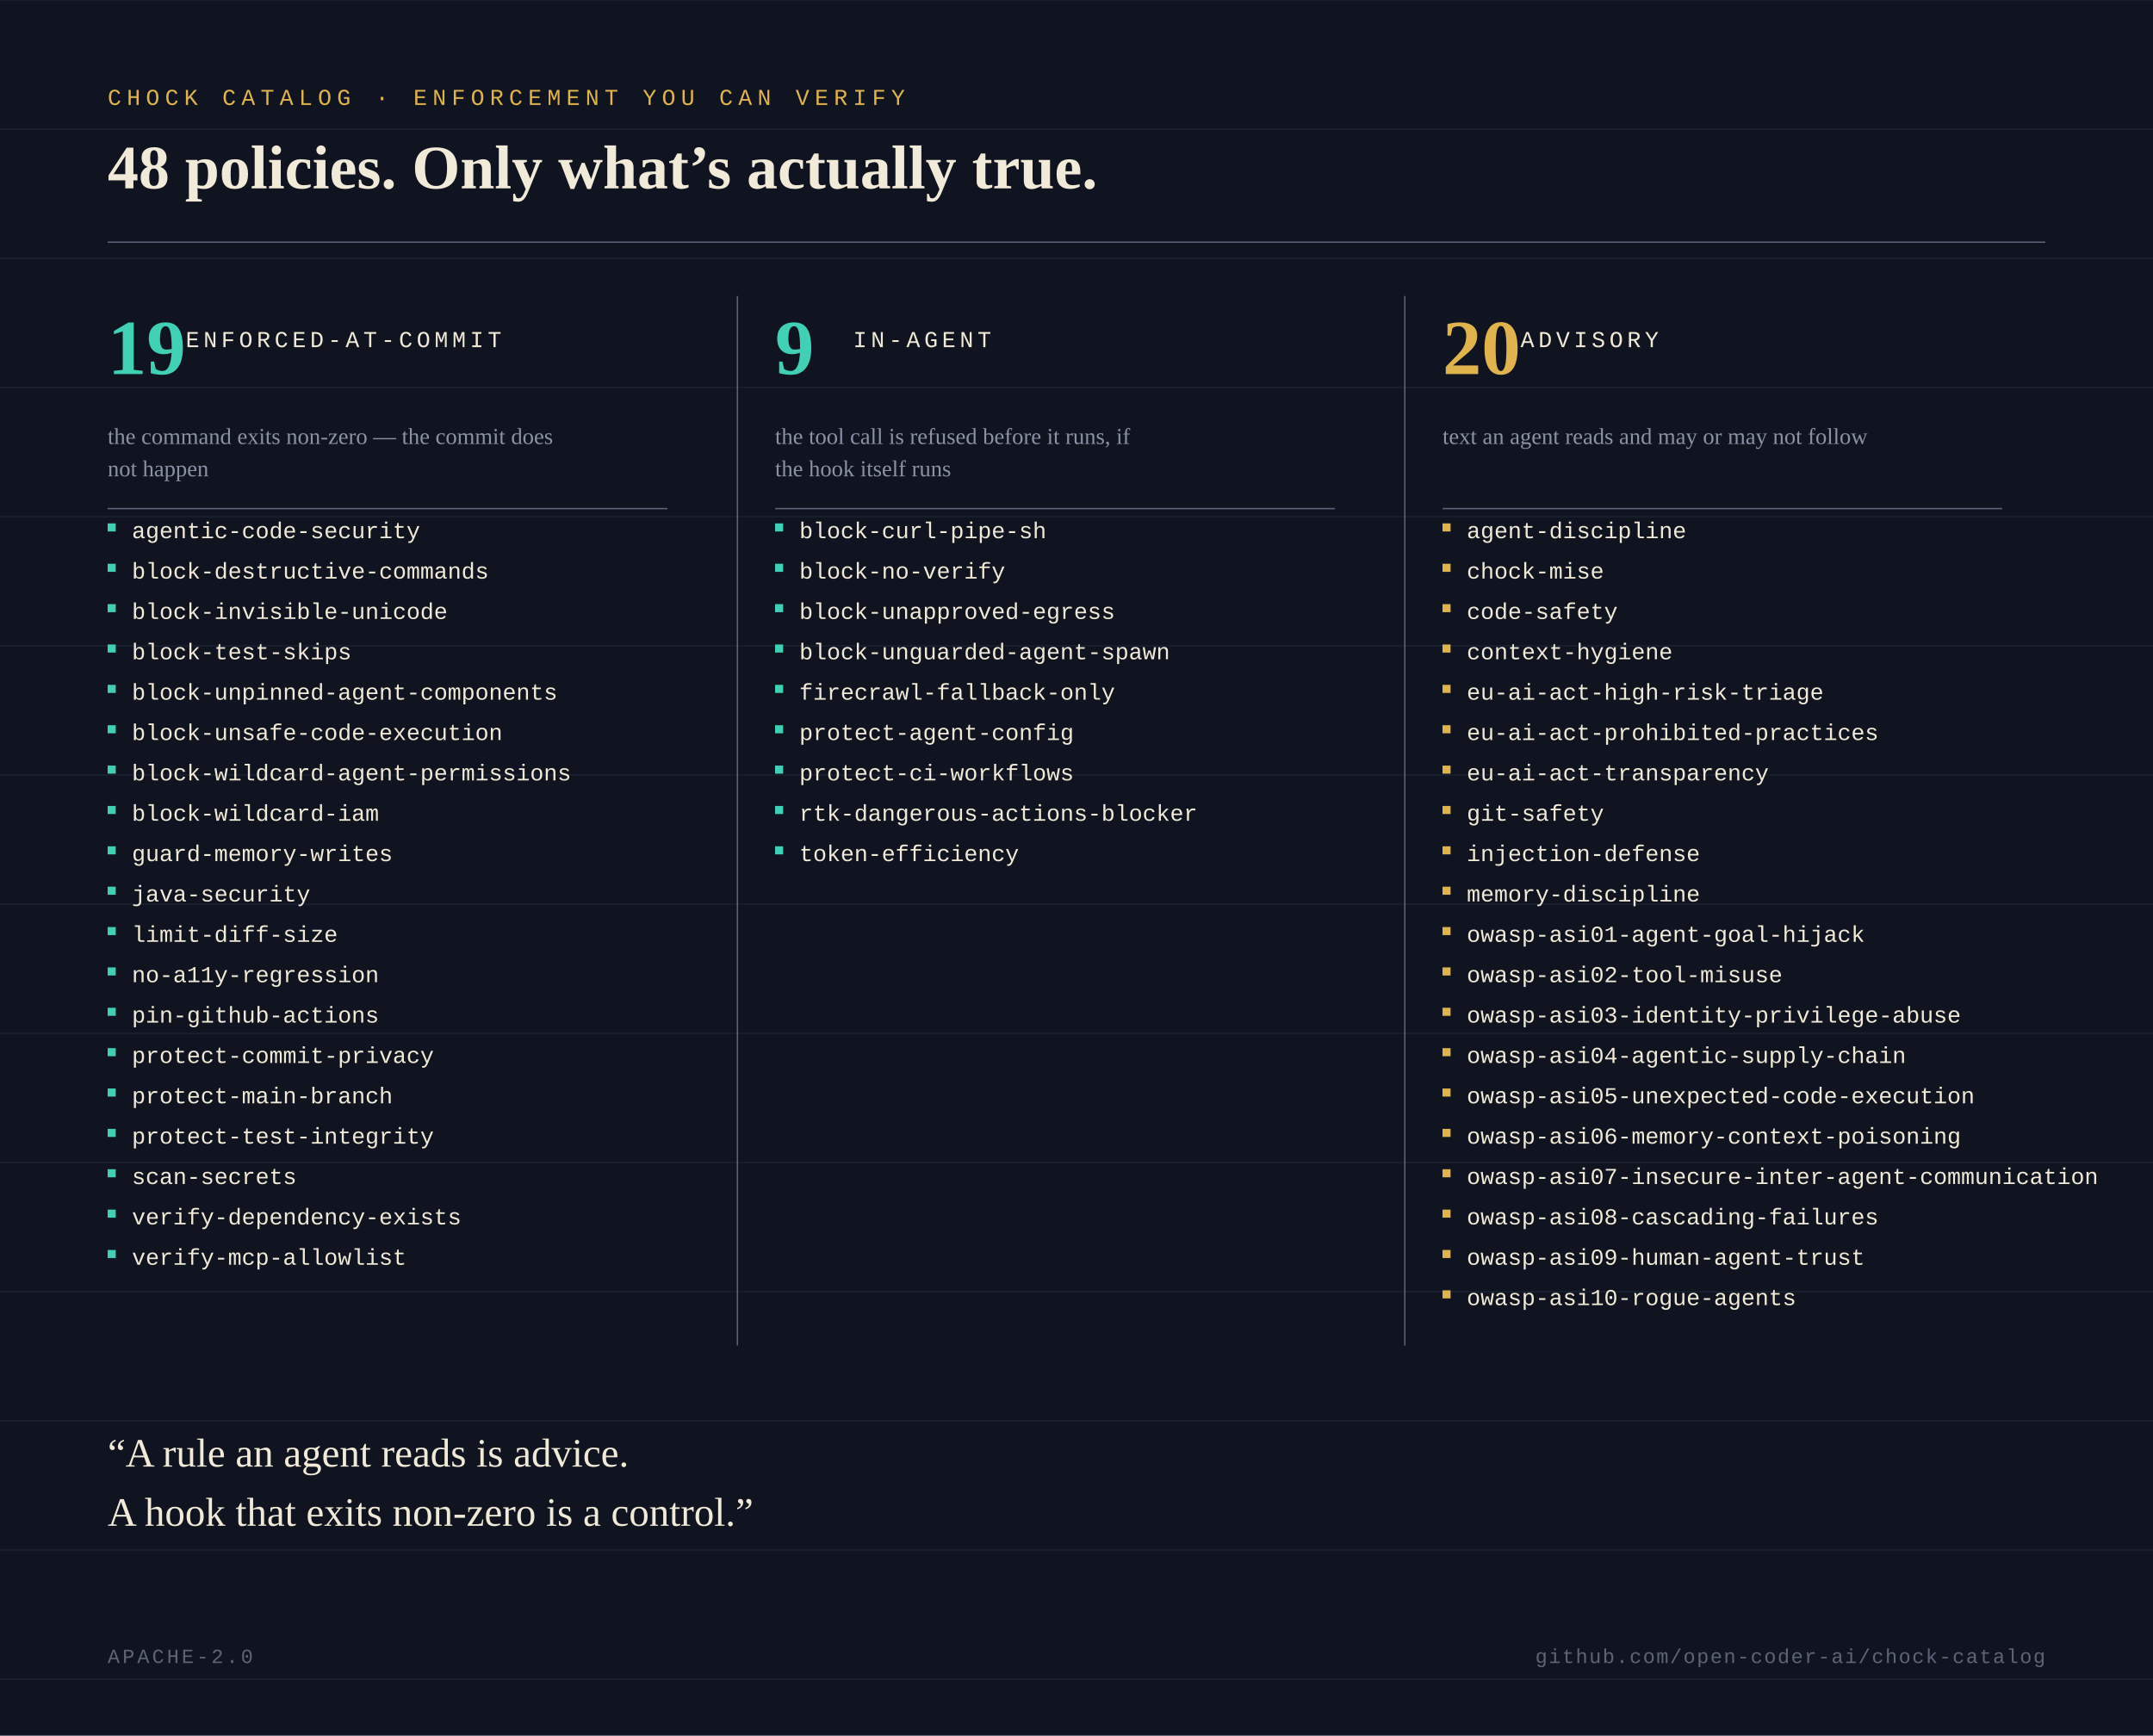
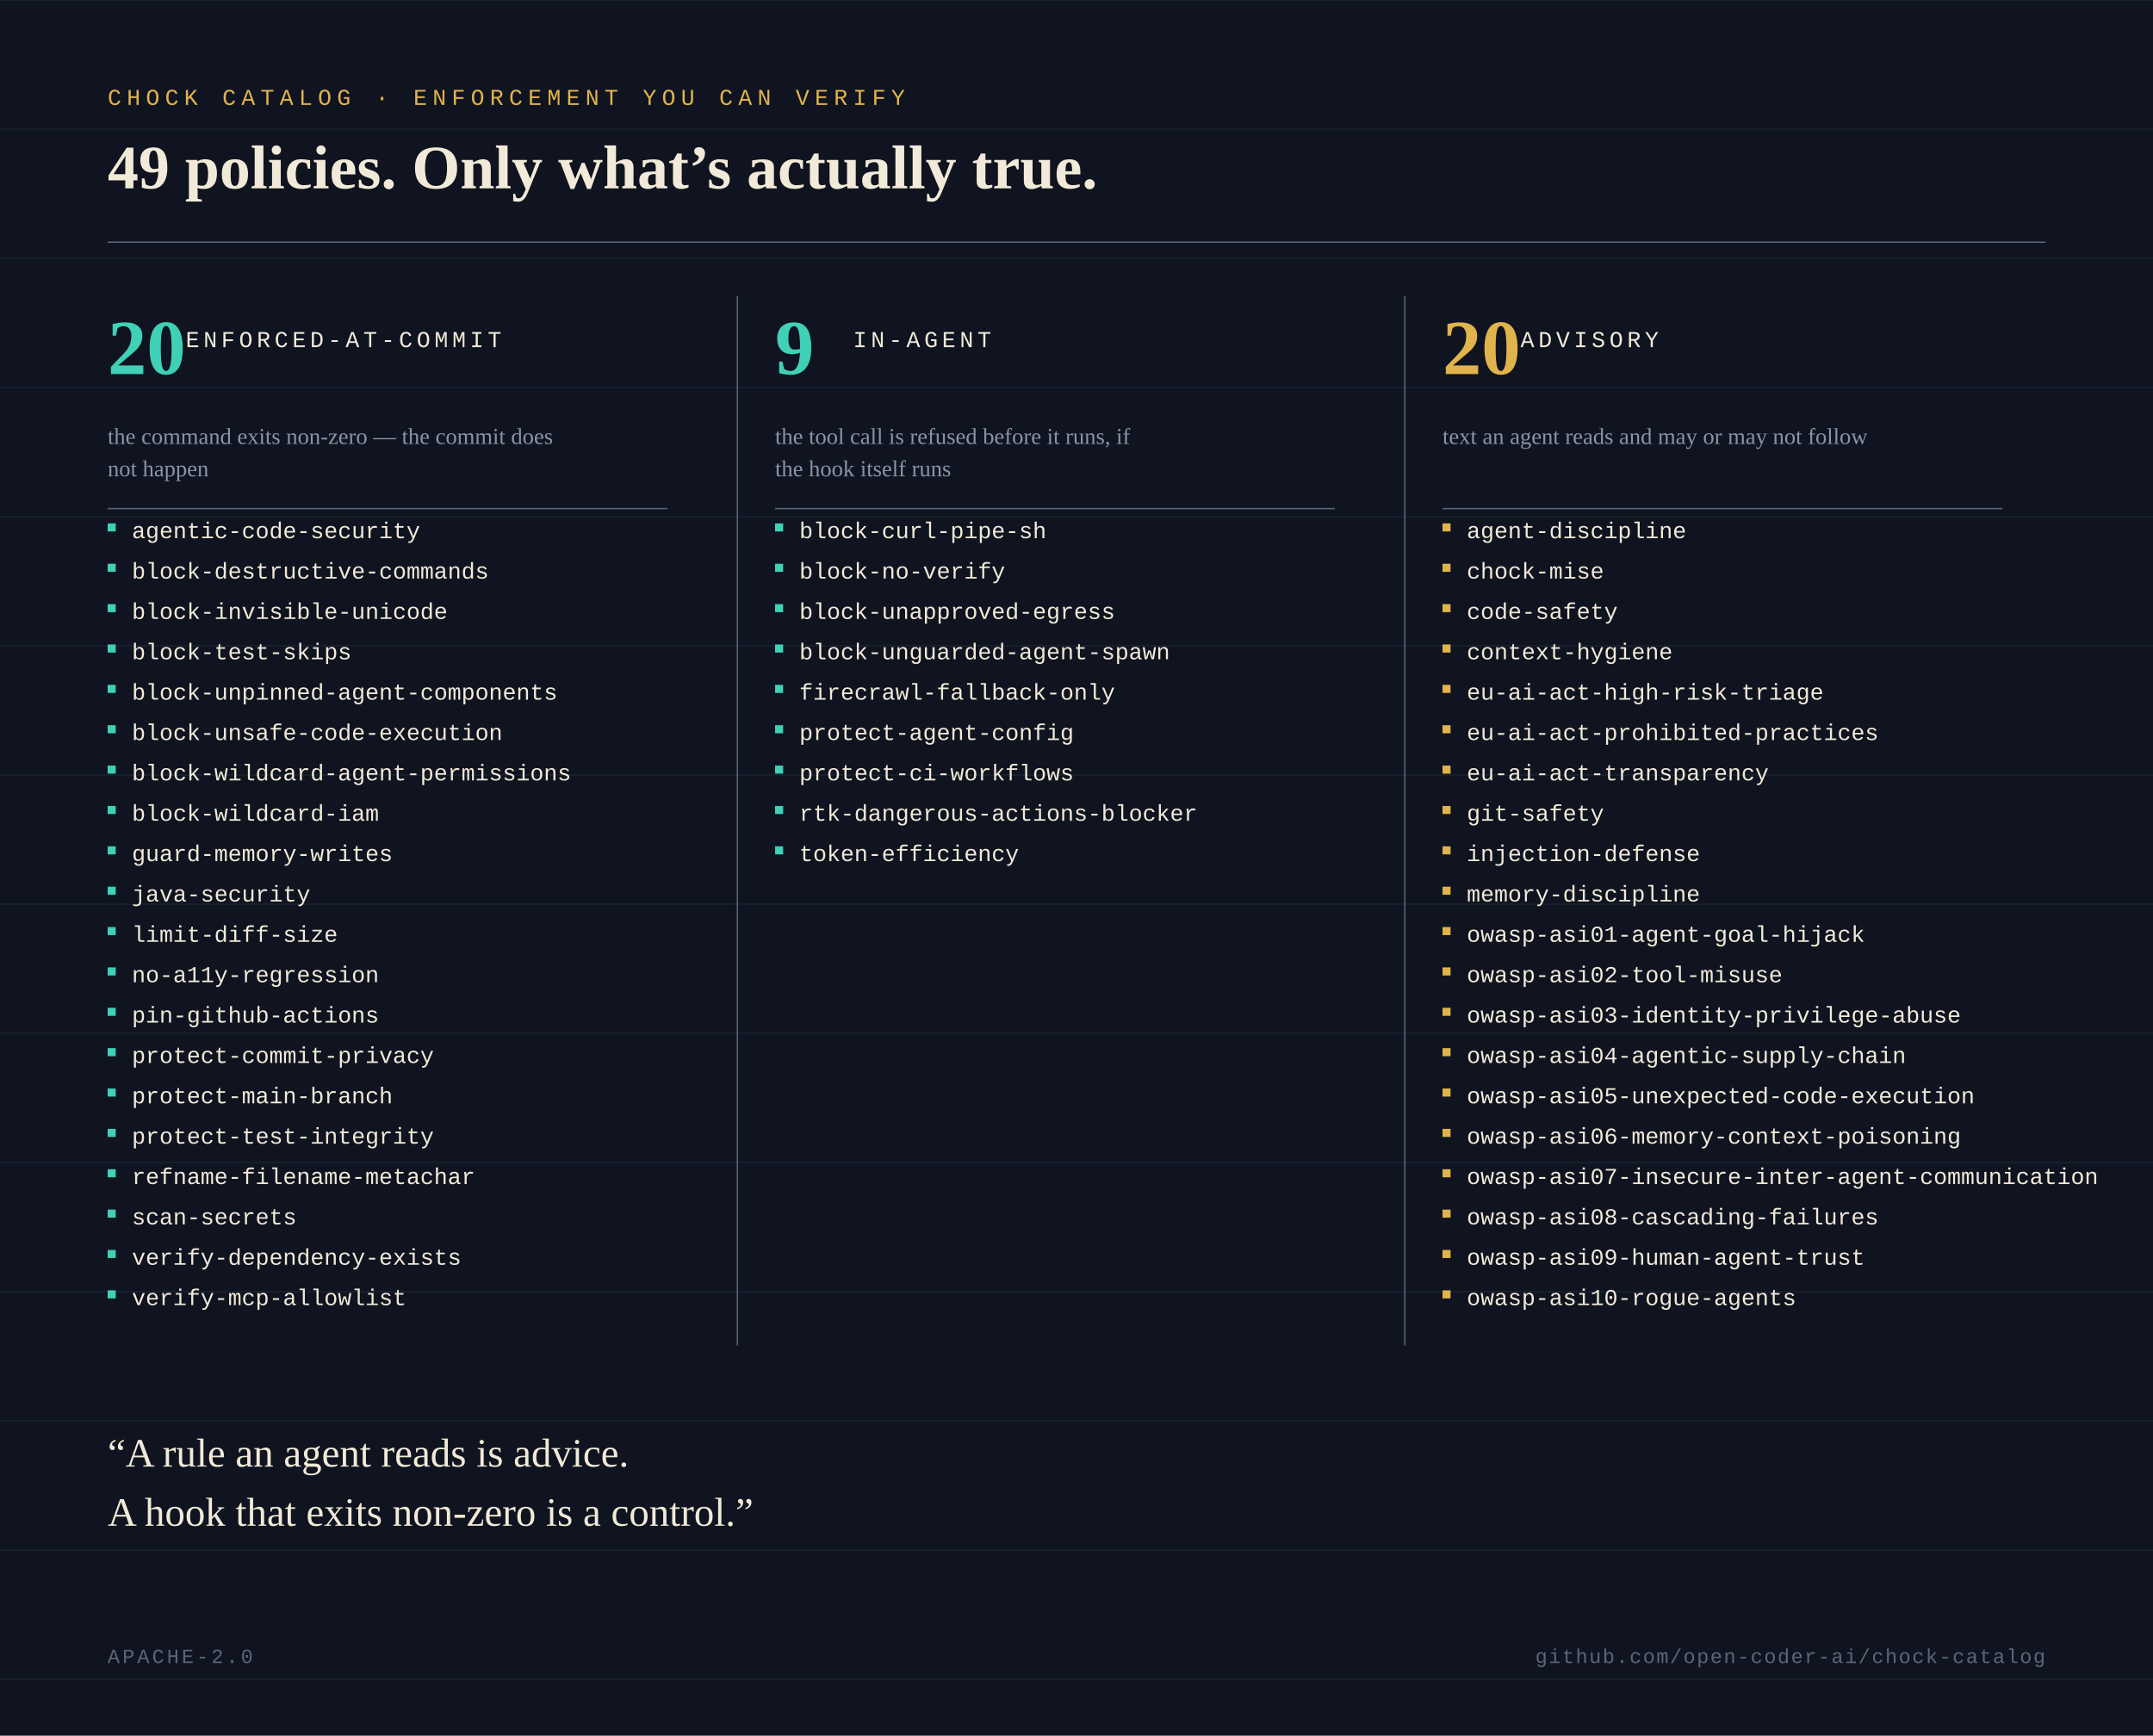
- <svg xmlns="http://www.w3.org/2000/svg" viewBox="0 0 1600 1290" width="1600" height="1290" role="img" aria-label="48 policies: 19 enforced-at-commit, 9 in-agent, 20 advisory">
+ <svg xmlns="http://www.w3.org/2000/svg" viewBox="0 0 1600 1290" width="1600" height="1290" role="img" aria-label="49 policies: 20 enforced-at-commit, 9 in-agent, 20 advisory">
  <rect width="1600" height="1290" fill="#0f1420" />
  <line x1="0" y1="0" x2="1600" y2="0" stroke="#1a2130" stroke-width="1" />
  <line x1="0" y1="96" x2="1600" y2="96" stroke="#1a2130" stroke-width="1" />
  <line x1="0" y1="192" x2="1600" y2="192" stroke="#1a2130" stroke-width="1" />
  <line x1="0" y1="288" x2="1600" y2="288" stroke="#1a2130" stroke-width="1" />
  <line x1="0" y1="384" x2="1600" y2="384" stroke="#1a2130" stroke-width="1" />
  <line x1="0" y1="480" x2="1600" y2="480" stroke="#1a2130" stroke-width="1" />
  <line x1="0" y1="576" x2="1600" y2="576" stroke="#1a2130" stroke-width="1" />
  <line x1="0" y1="672" x2="1600" y2="672" stroke="#1a2130" stroke-width="1" />
  <line x1="0" y1="768" x2="1600" y2="768" stroke="#1a2130" stroke-width="1" />
  <line x1="0" y1="864" x2="1600" y2="864" stroke="#1a2130" stroke-width="1" />
  <line x1="0" y1="960" x2="1600" y2="960" stroke="#1a2130" stroke-width="1" />
  <line x1="0" y1="1056" x2="1600" y2="1056" stroke="#1a2130" stroke-width="1" />
  <line x1="0" y1="1152" x2="1600" y2="1152" stroke="#1a2130" stroke-width="1" />
  <line x1="0" y1="1248" x2="1600" y2="1248" stroke="#1a2130" stroke-width="1" />
  <text x="80" y="78" font-family="'Cascadia Code', Consolas, 'Courier New', monospace" font-size="17" letter-spacing="4" fill="#e0b34c">CHOCK CATALOG · ENFORCEMENT YOU CAN VERIFY</text>
-   <text x="80" y="140" font-family="Georgia, 'Times New Roman', serif" font-size="46" font-weight="bold" fill="#f2ead8">48 policies. Only what’s actually true.</text>
+   <text x="80" y="140" font-family="Georgia, 'Times New Roman', serif" font-size="46" font-weight="bold" fill="#f2ead8">49 policies. Only what’s actually true.</text>
  <line x1="80" y1="180" x2="1520" y2="180" stroke="#5c6577" stroke-width="1" />
-   <text x="80" y="278" font-family="Georgia, 'Times New Roman', serif" font-size="58" font-weight="bold" fill="#3fd0b6">19</text>
+   <text x="80" y="278" font-family="Georgia, 'Times New Roman', serif" font-size="58" font-weight="bold" fill="#3fd0b6">20</text>
  <text x="138" y="258" font-family="'Cascadia Code', Consolas, 'Courier New', monospace" font-size="17" letter-spacing="3" fill="#f2ead8">ENFORCED-AT-COMMIT</text>
  <text x="80" y="330" font-family="Georgia, 'Times New Roman', serif" font-size="17" fill="#8a93a6">the command exits non-zero — the commit does</text>
  <text x="80" y="354" font-family="Georgia, 'Times New Roman', serif" font-size="17" fill="#8a93a6">not happen</text>
  <line x1="80" y1="378" x2="496" y2="378" stroke="#5c6577" stroke-width="1" />
  <rect x="80" y="389" width="6" height="6" fill="#3fd0b6" />
  <text x="98" y="400" font-family="'Cascadia Code', Consolas, 'Courier New', monospace" font-size="17" fill="#f2ead8">agentic-code-security</text>
  <rect x="80" y="419" width="6" height="6" fill="#3fd0b6" />
  <text x="98" y="430" font-family="'Cascadia Code', Consolas, 'Courier New', monospace" font-size="17" fill="#f2ead8">block-destructive-commands</text>
  <rect x="80" y="449" width="6" height="6" fill="#3fd0b6" />
  <text x="98" y="460" font-family="'Cascadia Code', Consolas, 'Courier New', monospace" font-size="17" fill="#f2ead8">block-invisible-unicode</text>
  <rect x="80" y="479" width="6" height="6" fill="#3fd0b6" />
  <text x="98" y="490" font-family="'Cascadia Code', Consolas, 'Courier New', monospace" font-size="17" fill="#f2ead8">block-test-skips</text>
  <rect x="80" y="509" width="6" height="6" fill="#3fd0b6" />
  <text x="98" y="520" font-family="'Cascadia Code', Consolas, 'Courier New', monospace" font-size="17" fill="#f2ead8">block-unpinned-agent-components</text>
  <rect x="80" y="539" width="6" height="6" fill="#3fd0b6" />
  <text x="98" y="550" font-family="'Cascadia Code', Consolas, 'Courier New', monospace" font-size="17" fill="#f2ead8">block-unsafe-code-execution</text>
  <rect x="80" y="569" width="6" height="6" fill="#3fd0b6" />
  <text x="98" y="580" font-family="'Cascadia Code', Consolas, 'Courier New', monospace" font-size="17" fill="#f2ead8">block-wildcard-agent-permissions</text>
  <rect x="80" y="599" width="6" height="6" fill="#3fd0b6" />
  <text x="98" y="610" font-family="'Cascadia Code', Consolas, 'Courier New', monospace" font-size="17" fill="#f2ead8">block-wildcard-iam</text>
  <rect x="80" y="629" width="6" height="6" fill="#3fd0b6" />
  <text x="98" y="640" font-family="'Cascadia Code', Consolas, 'Courier New', monospace" font-size="17" fill="#f2ead8">guard-memory-writes</text>
  <rect x="80" y="659" width="6" height="6" fill="#3fd0b6" />
  <text x="98" y="670" font-family="'Cascadia Code', Consolas, 'Courier New', monospace" font-size="17" fill="#f2ead8">java-security</text>
  <rect x="80" y="689" width="6" height="6" fill="#3fd0b6" />
  <text x="98" y="700" font-family="'Cascadia Code', Consolas, 'Courier New', monospace" font-size="17" fill="#f2ead8">limit-diff-size</text>
  <rect x="80" y="719" width="6" height="6" fill="#3fd0b6" />
  <text x="98" y="730" font-family="'Cascadia Code', Consolas, 'Courier New', monospace" font-size="17" fill="#f2ead8">no-a11y-regression</text>
  <rect x="80" y="749" width="6" height="6" fill="#3fd0b6" />
  <text x="98" y="760" font-family="'Cascadia Code', Consolas, 'Courier New', monospace" font-size="17" fill="#f2ead8">pin-github-actions</text>
  <rect x="80" y="779" width="6" height="6" fill="#3fd0b6" />
  <text x="98" y="790" font-family="'Cascadia Code', Consolas, 'Courier New', monospace" font-size="17" fill="#f2ead8">protect-commit-privacy</text>
  <rect x="80" y="809" width="6" height="6" fill="#3fd0b6" />
  <text x="98" y="820" font-family="'Cascadia Code', Consolas, 'Courier New', monospace" font-size="17" fill="#f2ead8">protect-main-branch</text>
  <rect x="80" y="839" width="6" height="6" fill="#3fd0b6" />
  <text x="98" y="850" font-family="'Cascadia Code', Consolas, 'Courier New', monospace" font-size="17" fill="#f2ead8">protect-test-integrity</text>
  <rect x="80" y="869" width="6" height="6" fill="#3fd0b6" />
-   <text x="98" y="880" font-family="'Cascadia Code', Consolas, 'Courier New', monospace" font-size="17" fill="#f2ead8">scan-secrets</text>
+   <text x="98" y="880" font-family="'Cascadia Code', Consolas, 'Courier New', monospace" font-size="17" fill="#f2ead8">refname-filename-metachar</text>
  <rect x="80" y="899" width="6" height="6" fill="#3fd0b6" />
-   <text x="98" y="910" font-family="'Cascadia Code', Consolas, 'Courier New', monospace" font-size="17" fill="#f2ead8">verify-dependency-exists</text>
+   <text x="98" y="910" font-family="'Cascadia Code', Consolas, 'Courier New', monospace" font-size="17" fill="#f2ead8">scan-secrets</text>
  <rect x="80" y="929" width="6" height="6" fill="#3fd0b6" />
-   <text x="98" y="940" font-family="'Cascadia Code', Consolas, 'Courier New', monospace" font-size="17" fill="#f2ead8">verify-mcp-allowlist</text>
+   <text x="98" y="940" font-family="'Cascadia Code', Consolas, 'Courier New', monospace" font-size="17" fill="#f2ead8">verify-dependency-exists</text>
+   <rect x="80" y="959" width="6" height="6" fill="#3fd0b6" />
+   <text x="98" y="970" font-family="'Cascadia Code', Consolas, 'Courier New', monospace" font-size="17" fill="#f2ead8">verify-mcp-allowlist</text>
  <line x1="548" y1="220" x2="548" y2="1000" stroke="#5c6577" stroke-width="1" />
  <text x="576" y="278" font-family="Georgia, 'Times New Roman', serif" font-size="58" font-weight="bold" fill="#3fd0b6">9</text>
  <text x="634" y="258" font-family="'Cascadia Code', Consolas, 'Courier New', monospace" font-size="17" letter-spacing="3" fill="#f2ead8">IN-AGENT</text>
  <text x="576" y="330" font-family="Georgia, 'Times New Roman', serif" font-size="17" fill="#8a93a6">the tool call is refused before it runs, if</text>
  <text x="576" y="354" font-family="Georgia, 'Times New Roman', serif" font-size="17" fill="#8a93a6">the hook itself runs</text>
  <line x1="576" y1="378" x2="992" y2="378" stroke="#5c6577" stroke-width="1" />
  <rect x="576" y="389" width="6" height="6" fill="#3fd0b6" />
  <text x="594" y="400" font-family="'Cascadia Code', Consolas, 'Courier New', monospace" font-size="17" fill="#f2ead8">block-curl-pipe-sh</text>
  <rect x="576" y="419" width="6" height="6" fill="#3fd0b6" />
  <text x="594" y="430" font-family="'Cascadia Code', Consolas, 'Courier New', monospace" font-size="17" fill="#f2ead8">block-no-verify</text>
  <rect x="576" y="449" width="6" height="6" fill="#3fd0b6" />
  <text x="594" y="460" font-family="'Cascadia Code', Consolas, 'Courier New', monospace" font-size="17" fill="#f2ead8">block-unapproved-egress</text>
  <rect x="576" y="479" width="6" height="6" fill="#3fd0b6" />
  <text x="594" y="490" font-family="'Cascadia Code', Consolas, 'Courier New', monospace" font-size="17" fill="#f2ead8">block-unguarded-agent-spawn</text>
  <rect x="576" y="509" width="6" height="6" fill="#3fd0b6" />
  <text x="594" y="520" font-family="'Cascadia Code', Consolas, 'Courier New', monospace" font-size="17" fill="#f2ead8">firecrawl-fallback-only</text>
  <rect x="576" y="539" width="6" height="6" fill="#3fd0b6" />
  <text x="594" y="550" font-family="'Cascadia Code', Consolas, 'Courier New', monospace" font-size="17" fill="#f2ead8">protect-agent-config</text>
  <rect x="576" y="569" width="6" height="6" fill="#3fd0b6" />
  <text x="594" y="580" font-family="'Cascadia Code', Consolas, 'Courier New', monospace" font-size="17" fill="#f2ead8">protect-ci-workflows</text>
  <rect x="576" y="599" width="6" height="6" fill="#3fd0b6" />
  <text x="594" y="610" font-family="'Cascadia Code', Consolas, 'Courier New', monospace" font-size="17" fill="#f2ead8">rtk-dangerous-actions-blocker</text>
  <rect x="576" y="629" width="6" height="6" fill="#3fd0b6" />
  <text x="594" y="640" font-family="'Cascadia Code', Consolas, 'Courier New', monospace" font-size="17" fill="#f2ead8">token-efficiency</text>
  <line x1="1044" y1="220" x2="1044" y2="1000" stroke="#5c6577" stroke-width="1" />
  <text x="1072" y="278" font-family="Georgia, 'Times New Roman', serif" font-size="58" font-weight="bold" fill="#e0b34c">20</text>
  <text x="1130" y="258" font-family="'Cascadia Code', Consolas, 'Courier New', monospace" font-size="17" letter-spacing="3" fill="#f2ead8">ADVISORY</text>
  <text x="1072" y="330" font-family="Georgia, 'Times New Roman', serif" font-size="17" fill="#8a93a6">text an agent reads and may or may not follow</text>
  <line x1="1072" y1="378" x2="1488" y2="378" stroke="#5c6577" stroke-width="1" />
  <rect x="1072" y="389" width="6" height="6" fill="#e0b34c" />
  <text x="1090" y="400" font-family="'Cascadia Code', Consolas, 'Courier New', monospace" font-size="17" fill="#f2ead8">agent-discipline</text>
  <rect x="1072" y="419" width="6" height="6" fill="#e0b34c" />
  <text x="1090" y="430" font-family="'Cascadia Code', Consolas, 'Courier New', monospace" font-size="17" fill="#f2ead8">chock-mise</text>
  <rect x="1072" y="449" width="6" height="6" fill="#e0b34c" />
  <text x="1090" y="460" font-family="'Cascadia Code', Consolas, 'Courier New', monospace" font-size="17" fill="#f2ead8">code-safety</text>
  <rect x="1072" y="479" width="6" height="6" fill="#e0b34c" />
  <text x="1090" y="490" font-family="'Cascadia Code', Consolas, 'Courier New', monospace" font-size="17" fill="#f2ead8">context-hygiene</text>
  <rect x="1072" y="509" width="6" height="6" fill="#e0b34c" />
  <text x="1090" y="520" font-family="'Cascadia Code', Consolas, 'Courier New', monospace" font-size="17" fill="#f2ead8">eu-ai-act-high-risk-triage</text>
  <rect x="1072" y="539" width="6" height="6" fill="#e0b34c" />
  <text x="1090" y="550" font-family="'Cascadia Code', Consolas, 'Courier New', monospace" font-size="17" fill="#f2ead8">eu-ai-act-prohibited-practices</text>
  <rect x="1072" y="569" width="6" height="6" fill="#e0b34c" />
  <text x="1090" y="580" font-family="'Cascadia Code', Consolas, 'Courier New', monospace" font-size="17" fill="#f2ead8">eu-ai-act-transparency</text>
  <rect x="1072" y="599" width="6" height="6" fill="#e0b34c" />
  <text x="1090" y="610" font-family="'Cascadia Code', Consolas, 'Courier New', monospace" font-size="17" fill="#f2ead8">git-safety</text>
  <rect x="1072" y="629" width="6" height="6" fill="#e0b34c" />
  <text x="1090" y="640" font-family="'Cascadia Code', Consolas, 'Courier New', monospace" font-size="17" fill="#f2ead8">injection-defense</text>
  <rect x="1072" y="659" width="6" height="6" fill="#e0b34c" />
  <text x="1090" y="670" font-family="'Cascadia Code', Consolas, 'Courier New', monospace" font-size="17" fill="#f2ead8">memory-discipline</text>
  <rect x="1072" y="689" width="6" height="6" fill="#e0b34c" />
  <text x="1090" y="700" font-family="'Cascadia Code', Consolas, 'Courier New', monospace" font-size="17" fill="#f2ead8">owasp-asi01-agent-goal-hijack</text>
  <rect x="1072" y="719" width="6" height="6" fill="#e0b34c" />
  <text x="1090" y="730" font-family="'Cascadia Code', Consolas, 'Courier New', monospace" font-size="17" fill="#f2ead8">owasp-asi02-tool-misuse</text>
  <rect x="1072" y="749" width="6" height="6" fill="#e0b34c" />
  <text x="1090" y="760" font-family="'Cascadia Code', Consolas, 'Courier New', monospace" font-size="17" fill="#f2ead8">owasp-asi03-identity-privilege-abuse</text>
  <rect x="1072" y="779" width="6" height="6" fill="#e0b34c" />
  <text x="1090" y="790" font-family="'Cascadia Code', Consolas, 'Courier New', monospace" font-size="17" fill="#f2ead8">owasp-asi04-agentic-supply-chain</text>
  <rect x="1072" y="809" width="6" height="6" fill="#e0b34c" />
  <text x="1090" y="820" font-family="'Cascadia Code', Consolas, 'Courier New', monospace" font-size="17" fill="#f2ead8">owasp-asi05-unexpected-code-execution</text>
  <rect x="1072" y="839" width="6" height="6" fill="#e0b34c" />
  <text x="1090" y="850" font-family="'Cascadia Code', Consolas, 'Courier New', monospace" font-size="17" fill="#f2ead8">owasp-asi06-memory-context-poisoning</text>
  <rect x="1072" y="869" width="6" height="6" fill="#e0b34c" />
  <text x="1090" y="880" font-family="'Cascadia Code', Consolas, 'Courier New', monospace" font-size="17" fill="#f2ead8">owasp-asi07-insecure-inter-agent-communication</text>
  <rect x="1072" y="899" width="6" height="6" fill="#e0b34c" />
  <text x="1090" y="910" font-family="'Cascadia Code', Consolas, 'Courier New', monospace" font-size="17" fill="#f2ead8">owasp-asi08-cascading-failures</text>
  <rect x="1072" y="929" width="6" height="6" fill="#e0b34c" />
  <text x="1090" y="940" font-family="'Cascadia Code', Consolas, 'Courier New', monospace" font-size="17" fill="#f2ead8">owasp-asi09-human-agent-trust</text>
  <rect x="1072" y="959" width="6" height="6" fill="#e0b34c" />
  <text x="1090" y="970" font-family="'Cascadia Code', Consolas, 'Courier New', monospace" font-size="17" fill="#f2ead8">owasp-asi10-rogue-agents</text>
  <text x="80" y="1090" font-family="Georgia, 'Times New Roman', serif" font-size="30" fill="#f2ead8">“A rule an agent reads is advice.</text>
  <text x="80" y="1134" font-family="Georgia, 'Times New Roman', serif" font-size="30" fill="#f2ead8">A hook that exits non-zero is a control.”</text>
  <text x="80" y="1236" font-family="'Cascadia Code', Consolas, 'Courier New', monospace" font-size="15" letter-spacing="2" fill="#5c6577">APACHE-2.0</text>
  <text x="1520" y="1236" text-anchor="end" font-family="'Cascadia Code', Consolas, 'Courier New', monospace" font-size="15" letter-spacing="1" fill="#5c6577">github.com/open-coder-ai/chock-catalog</text>
</svg>
